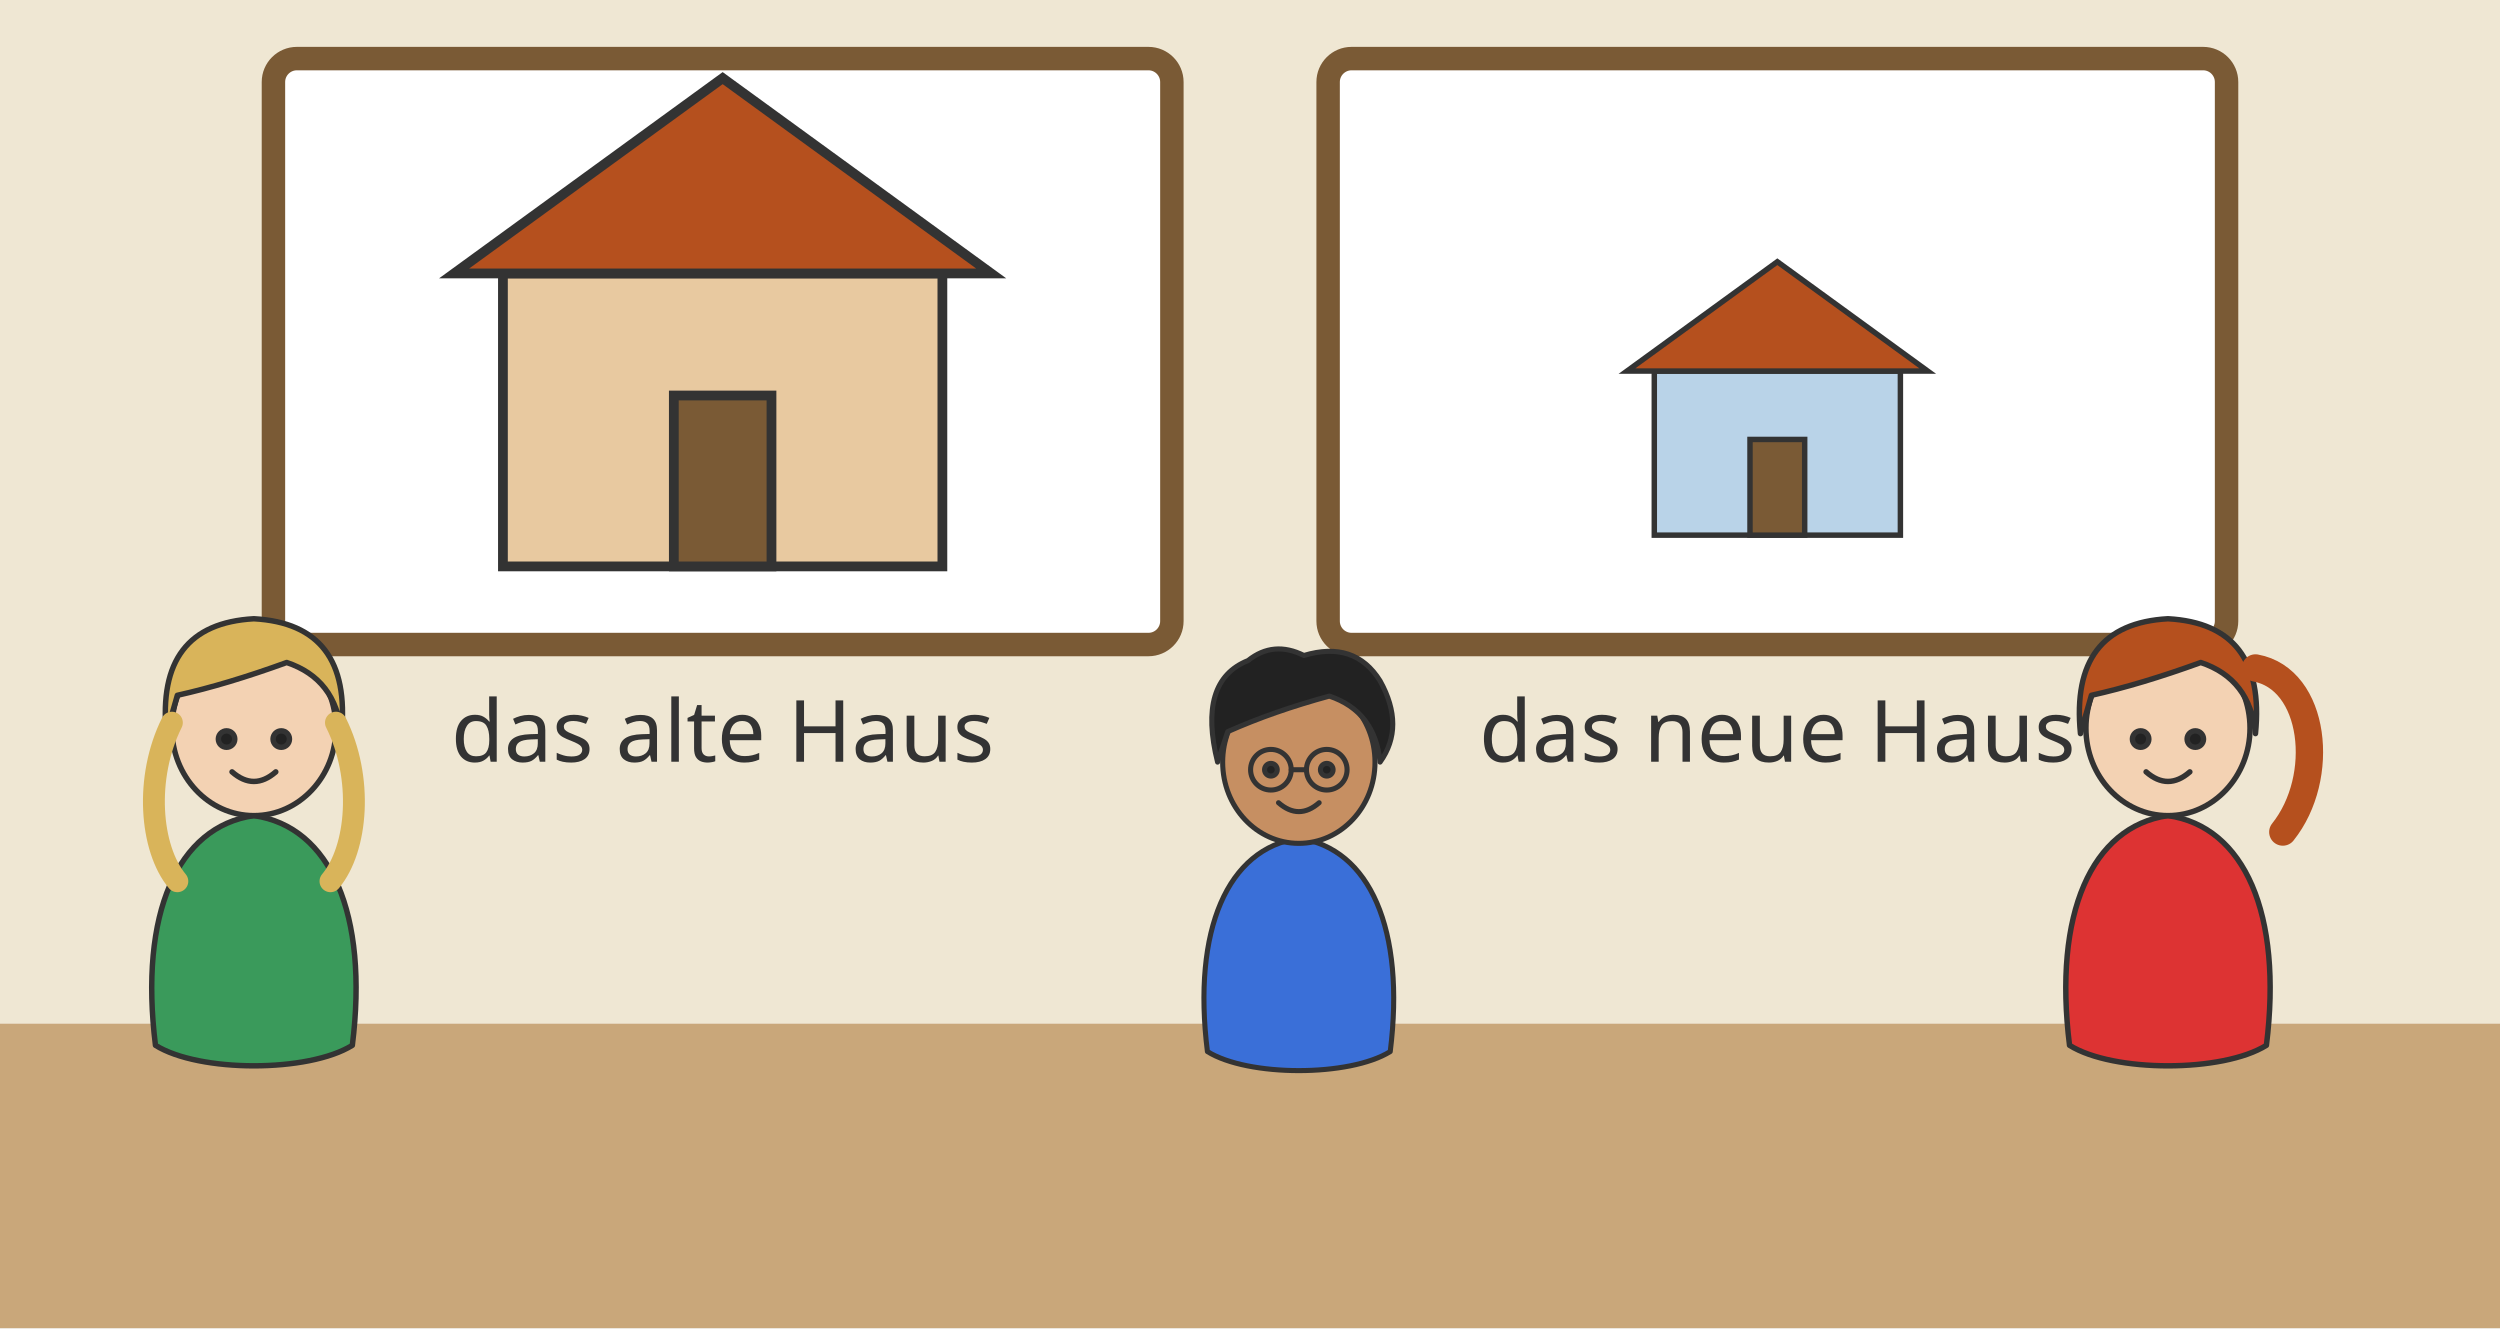
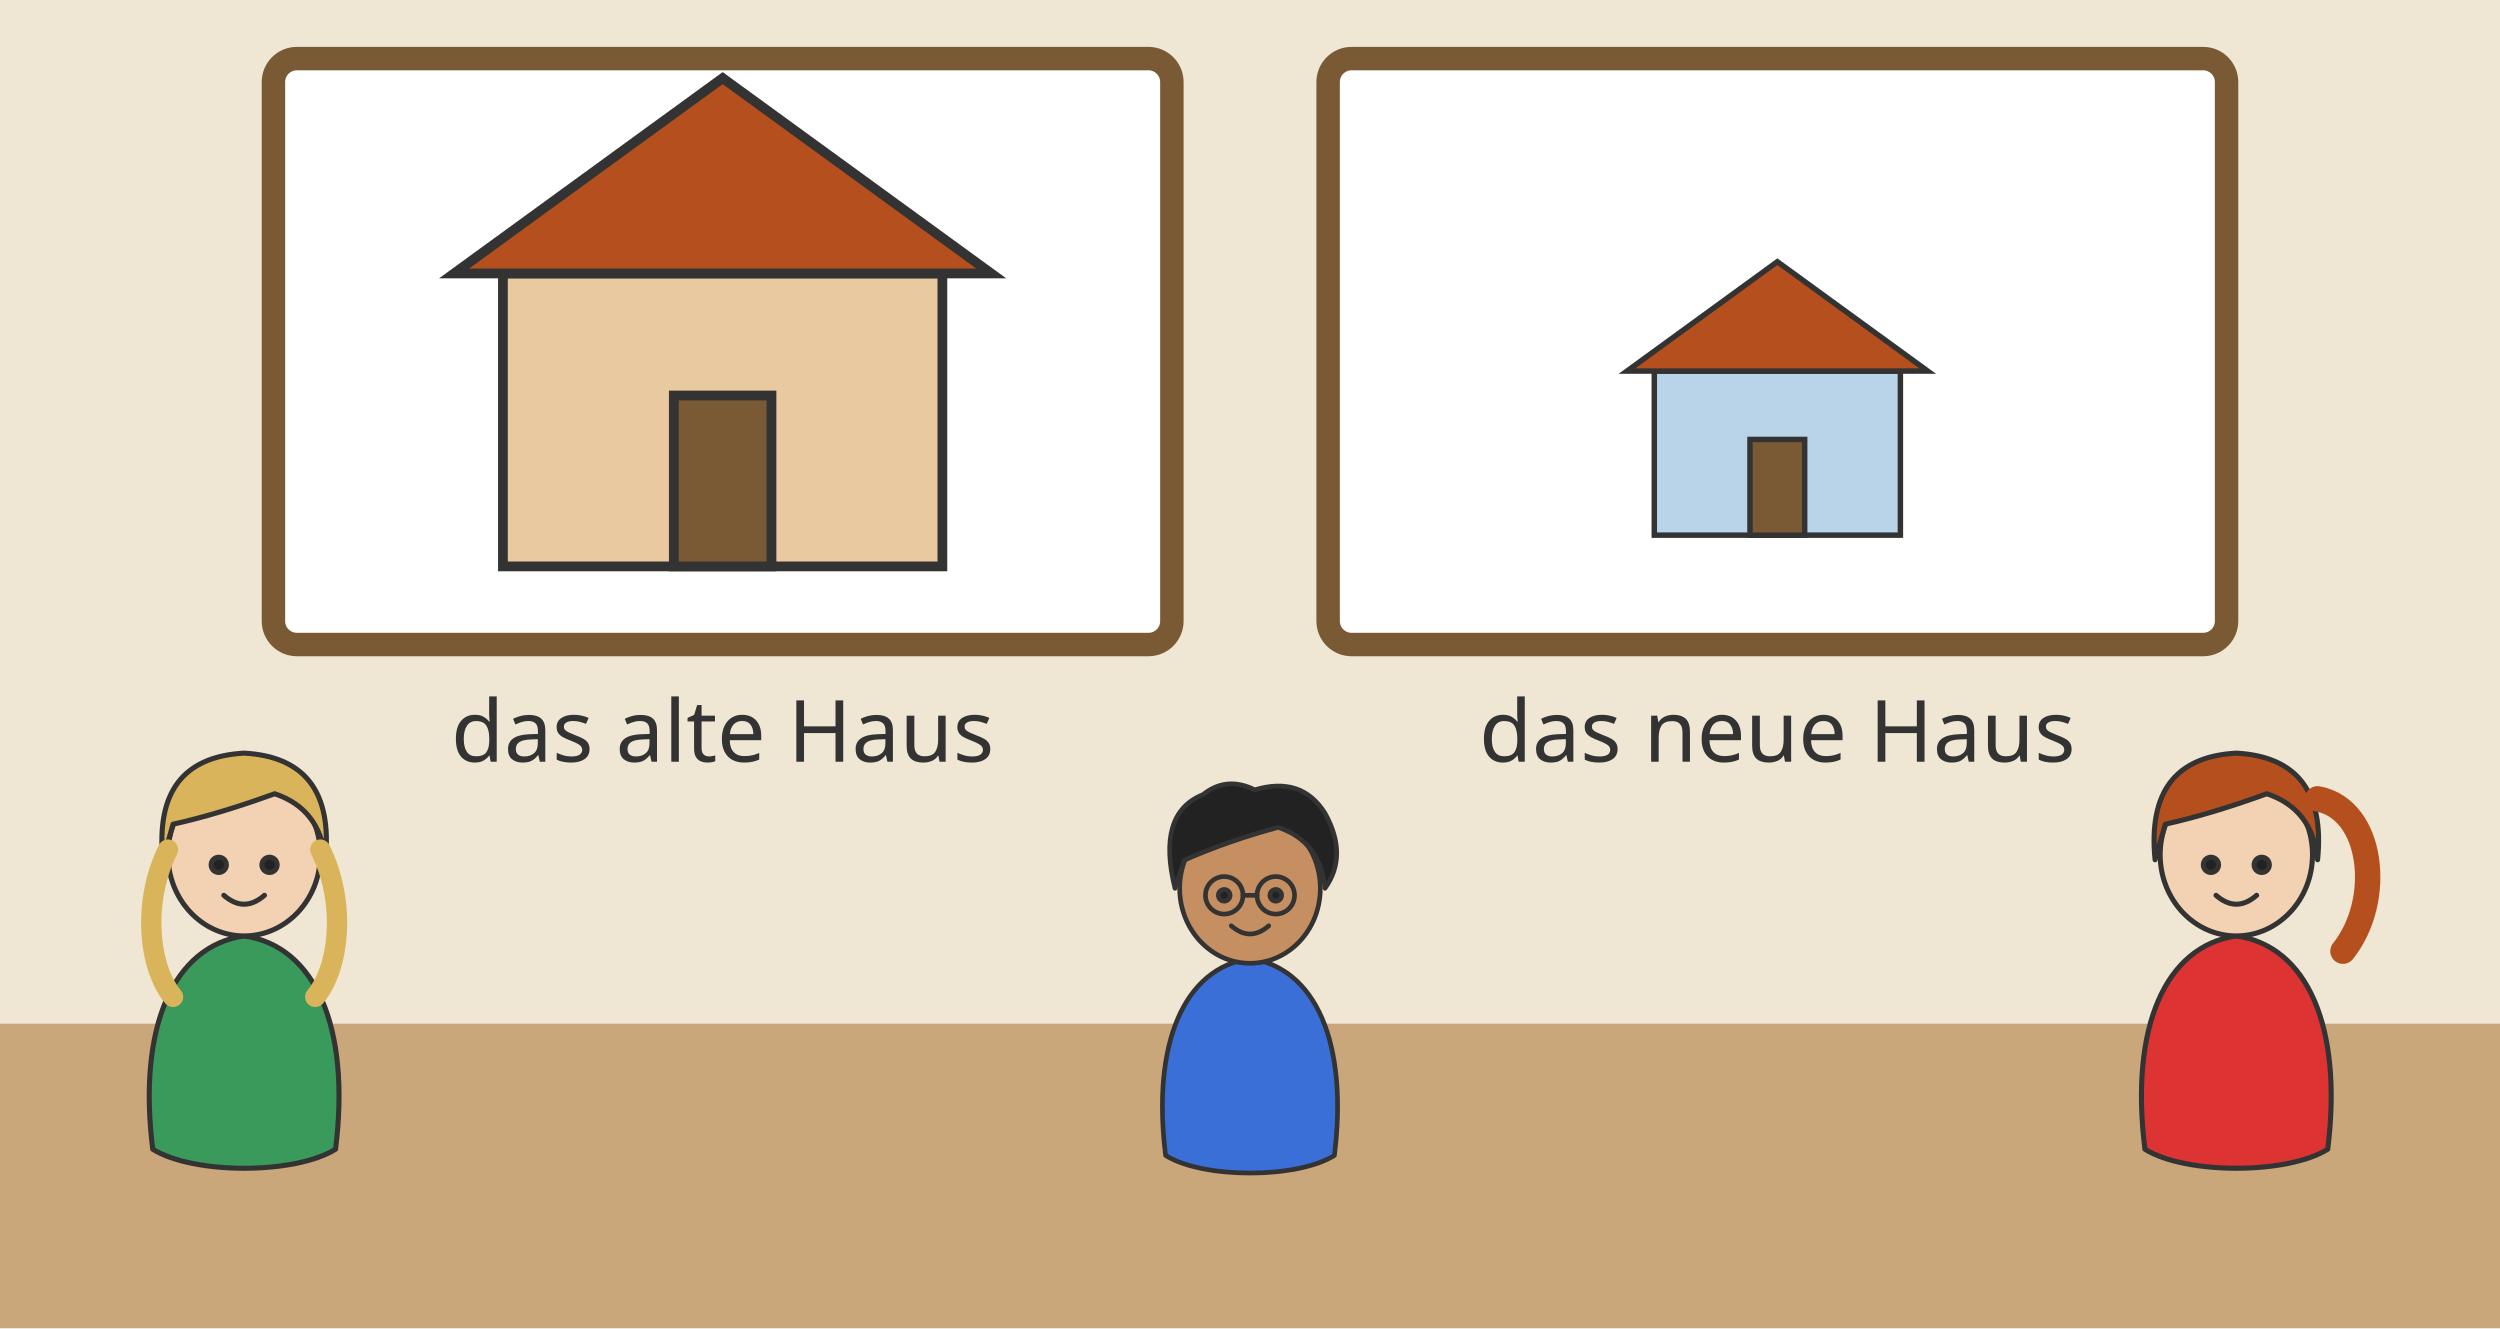
<svg xmlns="http://www.w3.org/2000/svg" viewBox="0 0 640 340" role="img">
  <defs>
    <g id="sophie" stroke="#333" stroke-width="2" stroke-linejoin="round" stroke-linecap="round">
      <path d="M14 168 C8 120 22 88 50 84 C78 88 92 120 86 168 C70 178 30 178 14 168 Z" fill="#3a9a5b" />
      <ellipse cx="50" cy="52" rx="30" ry="32" fill="#f3d2b3" />
      <path d="M18 54 Q14 14 50 12 Q86 14 82 54 Q80 34 62 28 Q40 36 22 40 Z" fill="#d9b45a" />
      <path d="M20 50 C10 70 12 96 22 108" fill="none" stroke="#d9b45a" stroke-width="8" />
      <path d="M80 50 C90 70 88 96 78 108" fill="none" stroke="#d9b45a" stroke-width="8" />
      <circle cx="40" cy="56" r="3" fill="#222" />
      <circle cx="60" cy="56" r="3" fill="#222" />
      <path d="M42 68 Q50 75 58 68" fill="none" />
    </g>
    <g id="ellie" stroke="#333" stroke-width="2" stroke-linejoin="round" stroke-linecap="round">
      <path d="M14 168 C8 120 22 88 50 84 C78 88 92 120 86 168 C70 178 30 178 14 168 Z" fill="#d33" />
      <ellipse cx="50" cy="52" rx="30" ry="32" fill="#f3d2b3" />
      <path d="M18 54 Q14 14 50 12 Q86 14 82 54 Q80 34 62 28 Q40 36 22 40 Z" fill="#b5501e" />
      <path d="M82 30 C104 34 108 70 92 90" fill="none" stroke="#b5501e" stroke-width="10" />
      <circle cx="40" cy="56" r="3" fill="#222" />
      <circle cx="60" cy="56" r="3" fill="#222" />
      <path d="M42 68 Q50 75 58 68" fill="none" />
    </g>
    <g id="peter" stroke="#333" stroke-width="2" stroke-linejoin="round" stroke-linecap="round">
      <path d="M14 168 C8 120 22 88 50 84 C78 88 92 120 86 168 C70 178 30 178 14 168 Z" fill="#e0b020" />
      <ellipse cx="50" cy="52" rx="30" ry="32" fill="#f3d2b3" />
      <path d="M18 54 Q14 14 50 12 Q86 14 82 54 Q80 34 62 28 Q40 36 22 40 Z" fill="#6b3f1e" />
      <circle cx="40" cy="56" r="3" fill="#222" />
      <circle cx="60" cy="56" r="3" fill="#222" />
      <path d="M40 66 Q50 78 60 66" fill="none" />
    </g>
    <g id="amir" stroke="#333" stroke-width="2" stroke-linejoin="round" stroke-linecap="round">
      <path d="M14 168 C8 120 22 88 50 84 C78 88 92 120 86 168 C70 178 30 178 14 168 Z" fill="#3a6fd8" />
      <ellipse cx="50" cy="54" rx="30" ry="32" fill="#c68f62" />
      <path d="M18 54 Q10 22 30 14 Q40 6 52 12 Q72 6 82 22 Q92 40 82 54 Q80 34 62 28 Q40 34 22 42 Z" fill="#222" />
      <circle cx="39" cy="57" r="8" fill="none" />
      <circle cx="61" cy="57" r="8" fill="none" />
      <path d="M47 57 L53 57" fill="none" />
      <circle cx="39" cy="57" r="2.5" fill="#222" />
      <circle cx="61" cy="57" r="2.5" fill="#222" />
      <path d="M42 70 Q50 77 58 70" fill="none" />
    </g>
  </defs>
  <rect width="640" height="340" fill="#f4efe2" />
  <rect y="262" width="640" height="78" fill="#c9a77a" />
  <rect width="640" height="262" fill="#efe7d3" />
  <rect x="70" y="15" width="230" height="150" rx="6" fill="#fff" stroke="#7a5a35" stroke-width="6" />
  <g transform="translate(185,70) scale(1.25)" stroke="#333" stroke-width="2">
    <rect x="-45" y="0" width="90" height="60" fill="#e8c9a0" />
    <path d="M-55 0 L0 -40 L55 0 Z" fill="#b5501e" />
    <rect x="-10" y="25" width="20" height="35" fill="#7a5a35" />
  </g>
  <rect x="340" y="15" width="230" height="150" rx="6" fill="#fff" stroke="#7a5a35" stroke-width="6" />
  <g transform="translate(455,95) scale(0.7)" stroke="#333" stroke-width="2">
    <rect x="-45" y="0" width="90" height="60" fill="#b9d3e8" />
    <path d="M-55 0 L0 -40 L55 0 Z" fill="#b5501e" />
    <rect x="-10" y="25" width="20" height="35" fill="#7a5a35" />
  </g>
  <text x="185" y="195" text-anchor="middle" font-family="sans-serif" font-size="22" font-weight="normal" fill="#333">das alte Haus</text>
  <text x="455" y="195" text-anchor="middle" font-family="sans-serif" font-size="22" font-weight="normal" fill="#333">das neue Haus</text>
-   <use href="#sophie" transform="translate(30,150) scale(0.7)" />
-   <use href="#amir" transform="translate(300,160) scale(0.65)" />
-   <use href="#ellie" transform="translate(520,150) scale(0.7)" />
+   <use href="#sophie" transform="translate(30,185) scale(0.65)" />
+   <use href="#amir" transform="translate(290,195) scale(0.6)" />
+   <use href="#ellie" transform="translate(540,185) scale(0.65)" />
</svg>
